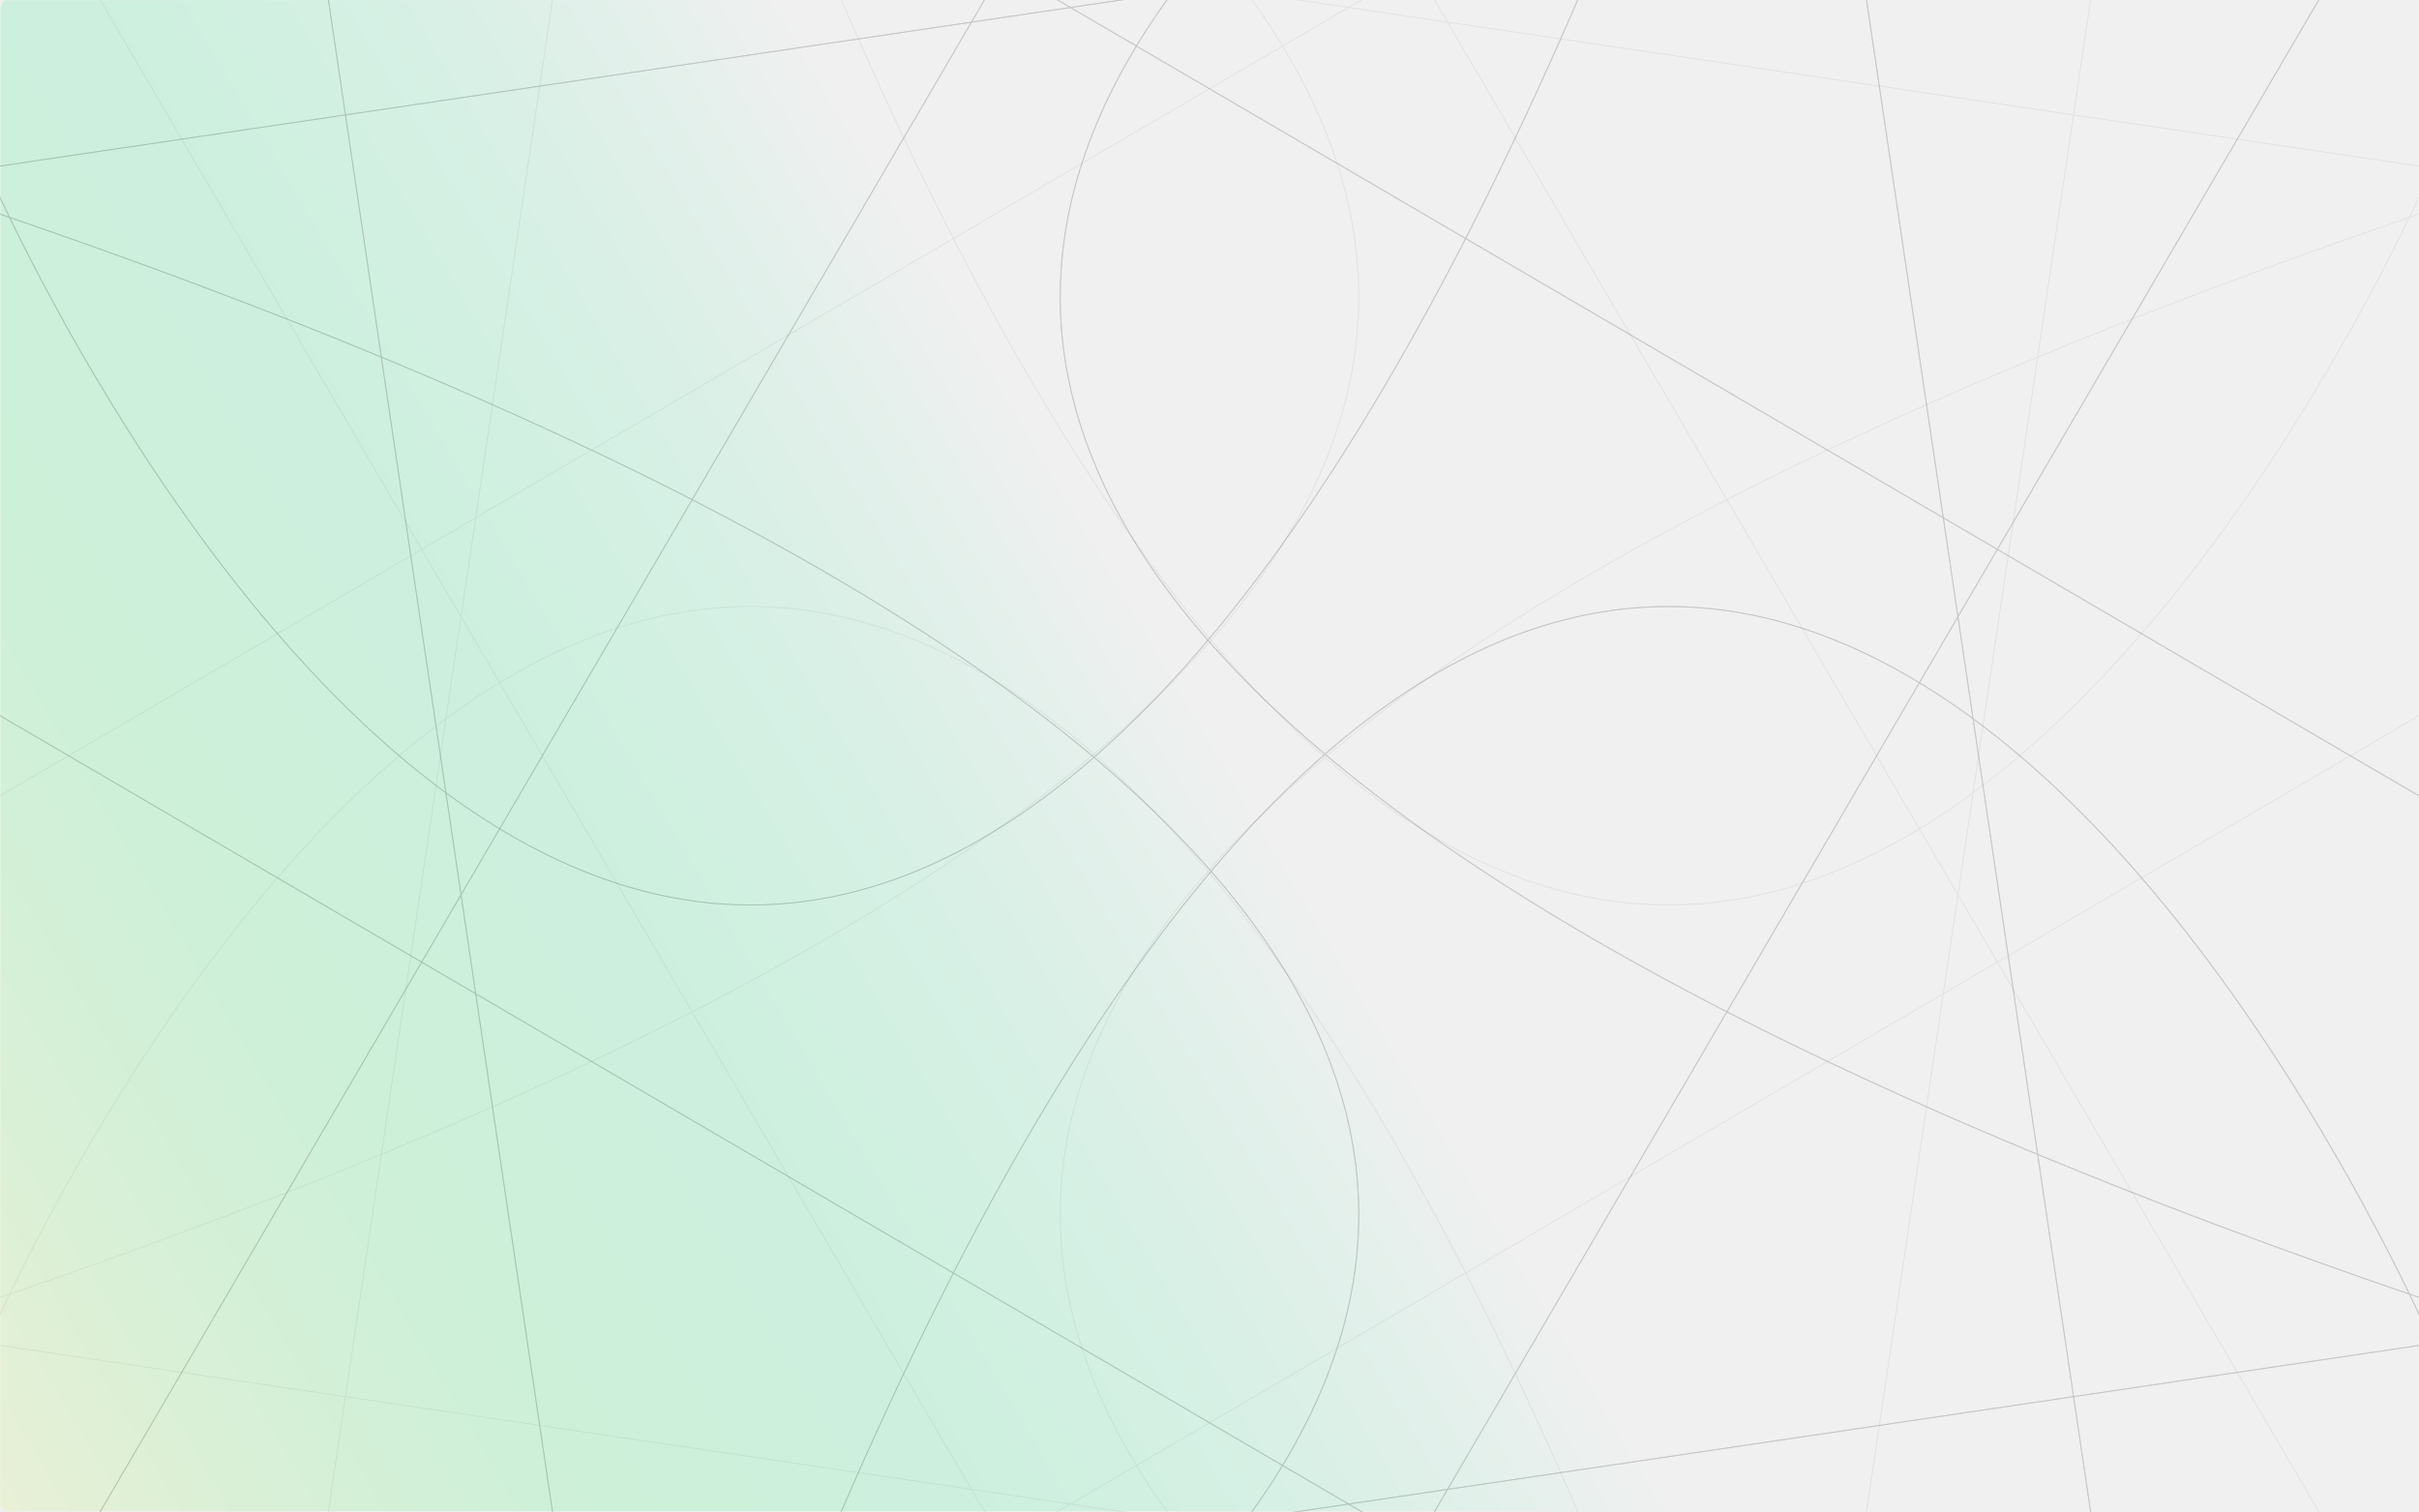
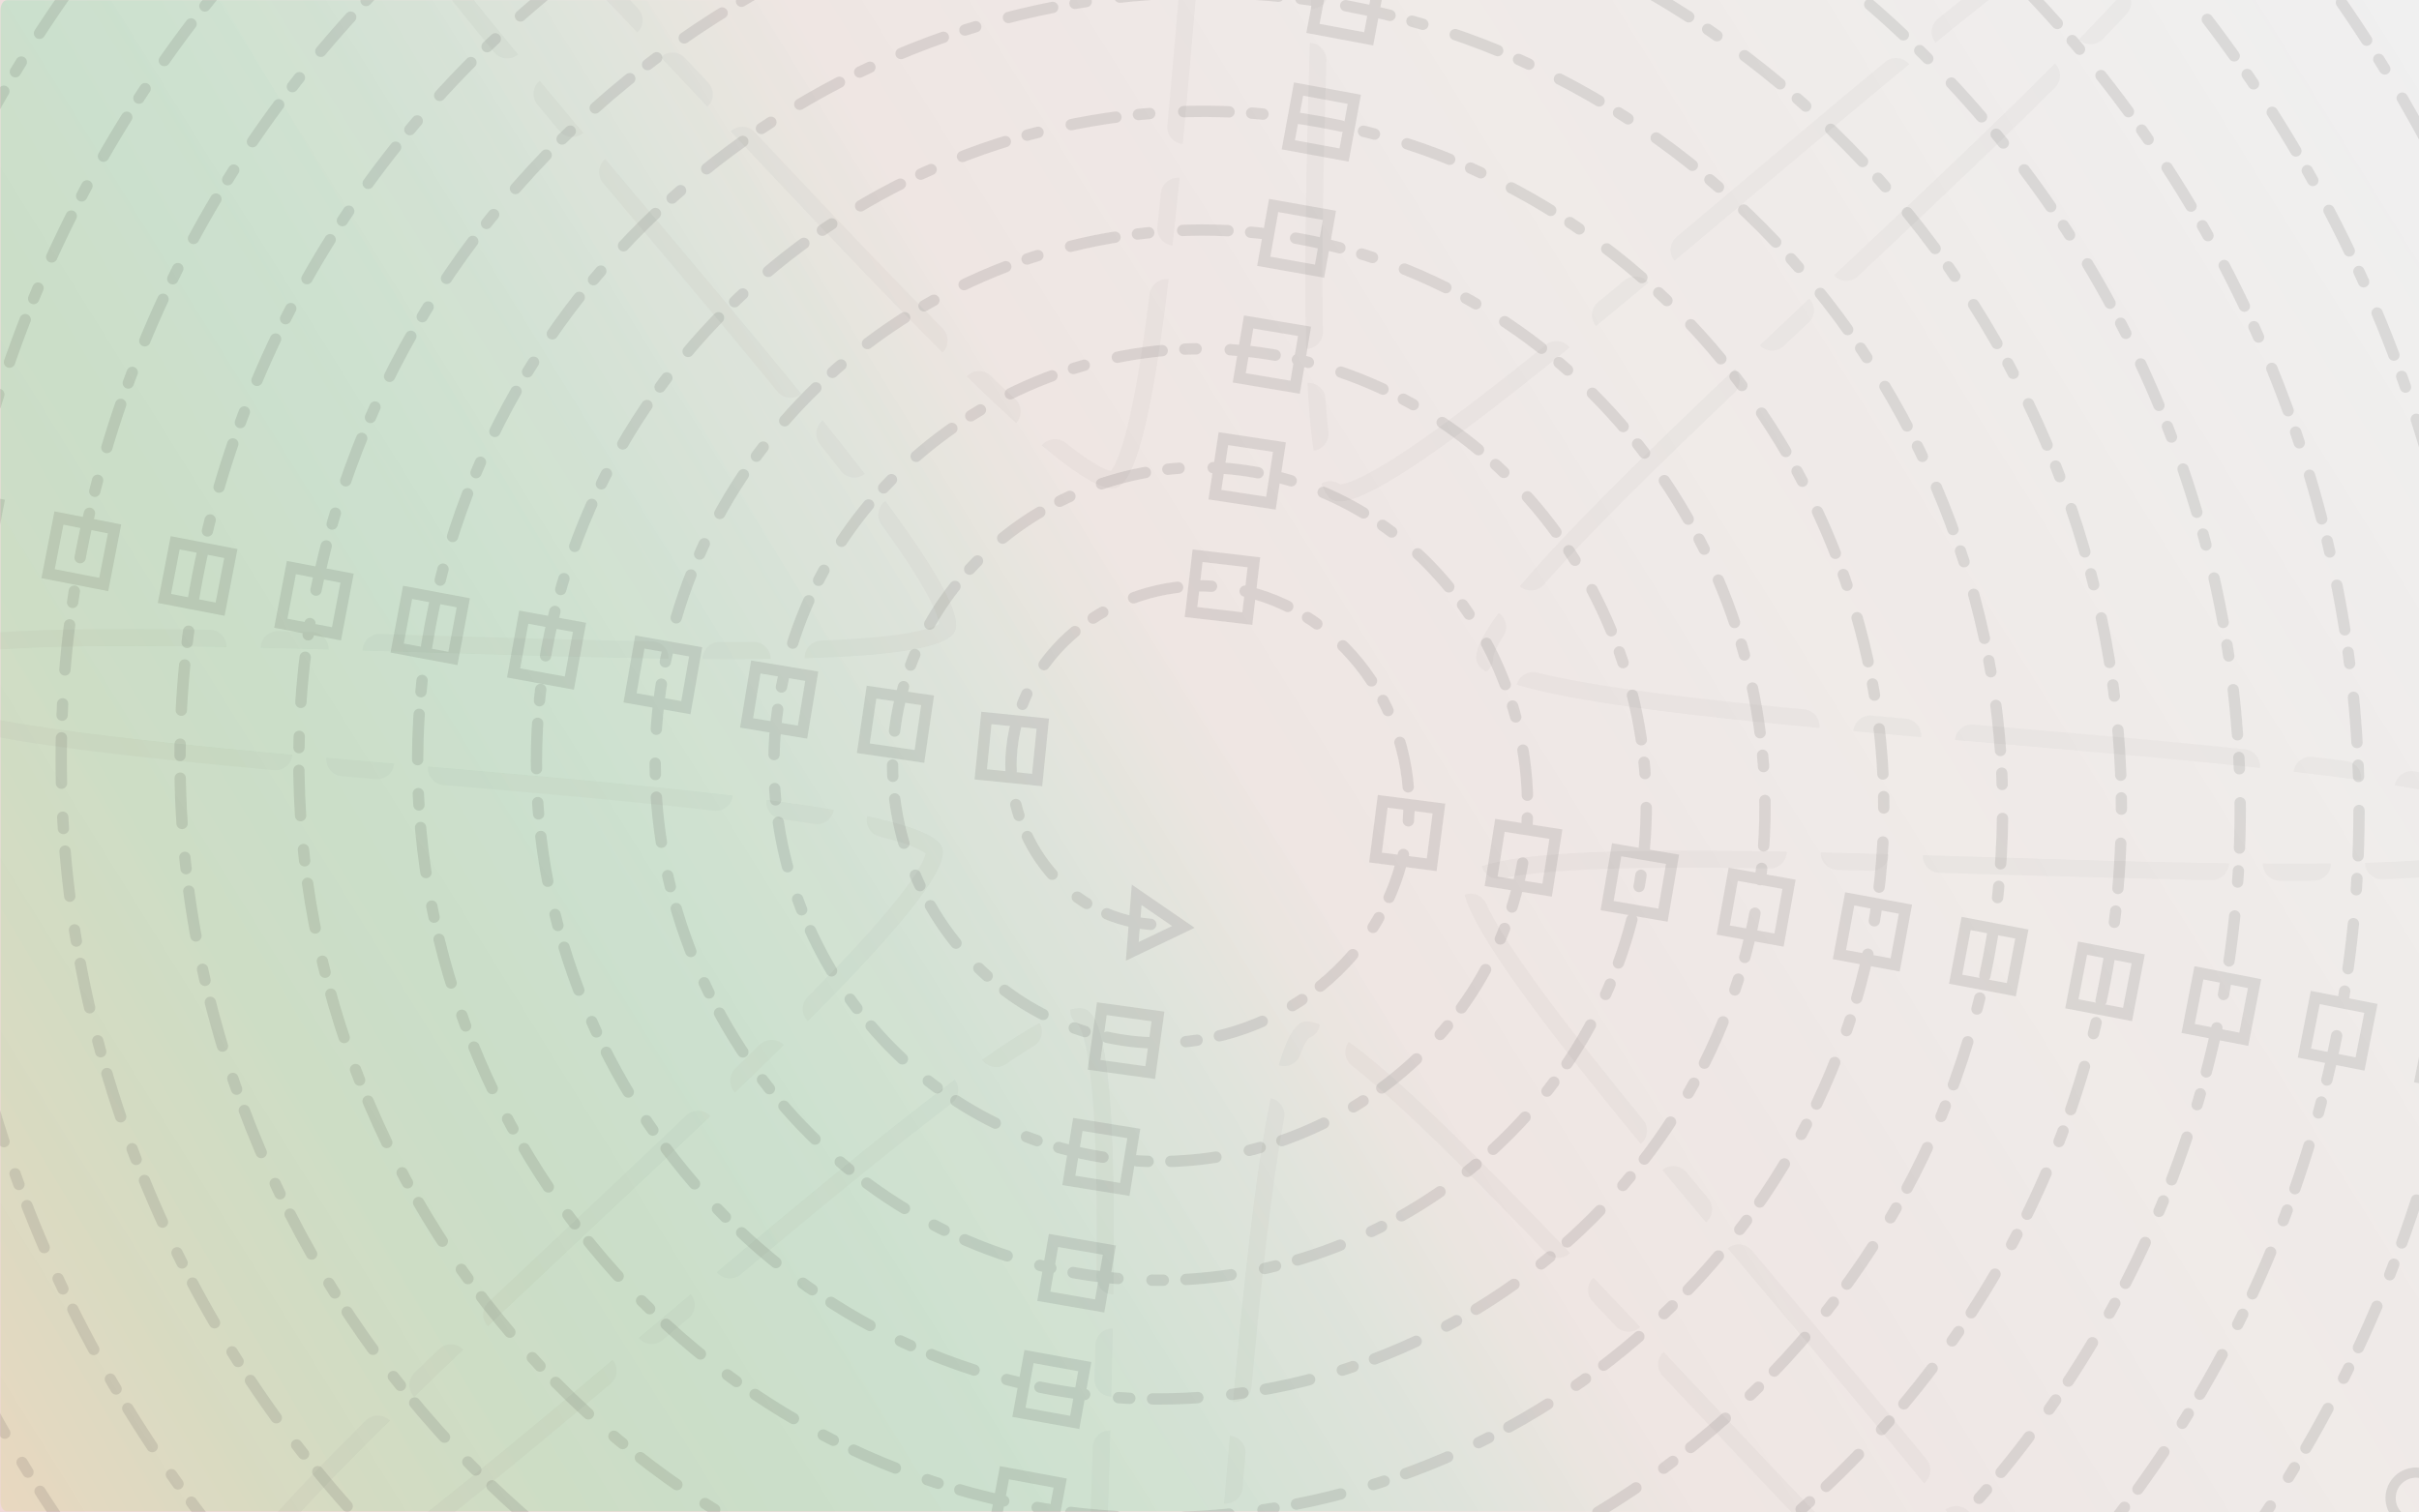
<svg xmlns="http://www.w3.org/2000/svg" xmlns:xlink="http://www.w3.org/1999/xlink" width="2560" height="1600" viewBox="0 0 677.333 423.333" version="1.1" id="svg5">
  <defs id="defs2">
+     <linearGradient id="linearGradient166746">
+       <stop style="stop-color:#d45500;stop-opacity:0" offset="0" id="stop166742" />
+       <stop style="stop-color:#ff2a2a;stop-opacity:0.122" offset="1" id="stop166744" />
+     </linearGradient>
+     <marker style="overflow:visible" id="marker9466" refX="0" refY="0" orient="auto" markerWidth="5.4" markerHeight="5.4" viewBox="0 0 5.4 5.4" preserveAspectRatio="xMidYMid">
+       <path transform="scale(0.45)" style="fill:context-fill;fill-rule:evenodd;stroke:context-stroke;stroke-width:2" d="M 5,0 C 5,2.76 2.76,5 0,5 -2.76,5 -5,2.76 -5,0 c 0,-2.76 2.3,-5 5,-5 2.76,0 5,2.24 5,5 z" id="path9464" />
+     </marker>
+     <marker style="overflow:visible" id="marker9949" refX="0" refY="0" orient="auto" markerWidth="6" markerHeight="6" viewBox="0 0 6 6" preserveAspectRatio="xMidYMid">
+       <path transform="scale(0.5)" style="fill:context-fill;fill-rule:evenodd;stroke:context-stroke;stroke-width:2" d="M -5,-5 V 5 H 5 V -5 Z" id="path9947" />
+     </marker>
+     <marker style="overflow:visible" id="EmptyTriangleIn" refX="0" refY="0" orient="auto-start-reverse" markerWidth="5.824" markerHeight="6.733" viewBox="0 0 5.824 6.733" preserveAspectRatio="xMidYMid">
+       <path transform="scale(0.5)" style="fill:context-fill;fill-rule:evenodd;stroke:context-stroke;stroke-width:2" d="M 5.77,0 -2.88,5 V -5 Z" id="path153" />
+     </marker>
    <linearGradient id="linearGradient18490">
      <stop style="stop-color:#0d0030;stop-opacity:1;" offset="0" id="stop18486" />
      <stop style="stop-color:#ff0066;stop-opacity:0;" offset="1" id="stop18488" />
    </linearGradient>
    <clipPath clipPathUnits="userSpaceOnUse" id="clipPath2118">
      <circle style="display:none;opacity:1;fill:#ff0066;fill-opacity:0.722;stroke:none;stroke-width:4.763;stroke-linecap:round;stroke-linejoin:round;paint-order:markers stroke fill" id="circle2120" cx="338.667" cy="141.818" r="266.196" />
    </clipPath>
-     <linearGradient xlink:href="#linearGradient18490" id="linearGradient24938" gradientUnits="userSpaceOnUse" gradientTransform="translate(-8.4505209e-6,-6.1253255e-5)" x1="0.621" y1="422.061" x2="348.292" y2="216.455" />
+     <linearGradient xlink:href="#linearGradient18490" id="linearGradient24938" gradientUnits="userSpaceOnUse" gradientTransform="translate(-8.4554881e-6,-6.1254497e-5)" x1="0.621" y1="422.061" x2="348.292" y2="216.455" />
+     <filter style="color-interpolation-filters:sRGB;" id="filter66539" x="-0.002" y="-0.002" width="1.004" height="1.004">
+       <feSpecularLighting in="SourceAlpha" surfaceScale="1" specularConstant="2" specularExponent="18.5" id="feSpecularLighting66531">
+         <feDistantLight elevation="30" azimuth="225" id="feDistantLight66529" />
+       </feSpecularLighting>
+       <feComposite result="result0" operator="atop" in2="SourceGraphic" id="feComposite66533" />
+       <feMorphology radius="2" result="result1" in="SourceAlpha" operator="dilate" id="feMorphology66535" />
+       <feComposite in="result0" in2="result1" id="feComposite66537" result="fbSourceGraphic" />
+       <feColorMatrix result="fbSourceGraphicAlpha" in="fbSourceGraphic" values="0 0 0 -1 0 0 0 0 -1 0 0 0 0 -1 0 0 0 0 1 0" id="feColorMatrix68022" />
+       <feTurbulence id="feTurbulence68024" baseFrequency="0.05" numOctaves="5" type="fractalNoise" result="result91" in="fbSourceGraphic" />
+       <feDisplacementMap in2="result91" id="feDisplacementMap68026" scale="25" result="result5" xChannelSelector="R" in="fbSourceGraphic" />
+       <feComposite in2="result5" id="feComposite68028" in="fbSourceGraphic" operator="atop" />
+     </filter>
+     <linearGradient xlink:href="#linearGradient166746" id="linearGradient166748" x1="676.995" y1="2.636" x2="2.835" y2="421.166" gradientUnits="userSpaceOnUse" gradientTransform="translate(1.102567,-0.2761471)" />
  </defs>
  <g id="layer1">
-     <rect style="opacity:0.54;mix-blend-mode:difference;fill:url(#linearGradient24938);fill-opacity:1;stroke:none;stroke-width:4.763;stroke-linecap:round;stroke-linejoin:round;paint-order:markers stroke fill" id="rect24716" width="677.044" height="423.215" x="0.145" y="0.059" rx="1.728" ry="2.774" />
-     <g id="g14309" style="opacity:0.36;mix-blend-mode:difference;fill:none;stroke-width:0.265;stroke-dasharray:none">
-       <g id="g14292" style="fill:none;stroke-width:0.265;stroke-dasharray:none">
-         <g id="g13490" transform="translate(13.40831,-47.66099)" style="mix-blend-mode:multiply;fill:none;stroke-width:0.265;stroke-dasharray:none">
-           <g id="g13482" style="fill:none;stroke-width:0.265;stroke-dasharray:none">
-             <g id="g13475" style="fill:none;stroke-width:0.265;stroke-dasharray:none">
-               <g id="g13469" style="fill:none;stroke-width:0.265;stroke-dasharray:none">
-                 <g id="g13464" style="fill:none;stroke-width:0.265;stroke-dasharray:none" />
-               </g>
-             </g>
-           </g>
-         </g>
-         <g id="g14276" transform="rotate(90,355.793,242.2013)" style="mix-blend-mode:multiply;fill:none;stroke-width:0.265;stroke-dasharray:none">
-           <g id="g14274" style="fill:none;stroke-width:0.265;stroke-dasharray:none">
-             <g id="g14272" style="fill:none;stroke-width:0.265;stroke-dasharray:none">
-               <g id="g14270" style="fill:none;stroke-width:0.265;stroke-dasharray:none">
-                 <g id="g14268" style="fill:none;stroke-width:0.265;stroke-dasharray:none">
-                   <path id="path14266" style="opacity:0.36;mix-blend-mode:difference;fill:none;fill-opacity:0.722;stroke:#ffffff;stroke-width:0.265;stroke-linecap:round;stroke-linejoin:round;stroke-dasharray:none;stroke-dashoffset:0.794;paint-order:markers stroke fill" d="M 778.304,447.09 C -129.818,181.922 489.862,-83.069 489.862,-83.069 L 591.339,601.724 -127.787,181.208 m 0,-109.643 C 780.335,336.733 160.655,601.724 160.655,601.724 L 59.178,-83.069 778.304,337.447 M 513.021,-193.718 C 247.853,714.404 -17.138,94.724 -17.138,94.724 L 667.655,-6.753 247.139,712.373 m -109.643,0 C 402.664,-195.749 667.655,423.931 667.655,423.931 L -17.138,525.409 403.378,-193.718" />
-                   <path id="path25888" style="opacity:0.36;mix-blend-mode:difference;fill:none;fill-opacity:0.722;stroke:#ffffff;stroke-width:0.265;stroke-linecap:round;stroke-linejoin:round;stroke-dasharray:none;stroke-dashoffset:0.794;paint-order:markers stroke fill" d="M -127.787,71.565 C 780.335,336.733 160.655,601.724 160.655,601.724 L 59.178,-83.069 778.304,337.447 m 0,109.643 C -129.818,181.922 489.862,-83.069 489.862,-83.069 L 591.339,601.724 -127.787,181.208 M 137.496,712.373 C 402.664,-195.749 667.655,423.931 667.655,423.931 l -684.792,101.477 420.516,-719.126 m 109.643,0 C 247.853,714.404 -17.138,94.724 -17.138,94.724 L 667.655,-6.753 247.139,712.373" />
-                 </g>
-               </g>
-             </g>
-           </g>
+     <g id="g448">
+       <g id="g419">
+         <g id="g161167">
+           <rect style="opacity:0.54;mix-blend-mode:difference;fill:url(#linearGradient24938);fill-opacity:1;stroke:none;stroke-width:4.763;stroke-linecap:round;stroke-linejoin:round;paint-order:markers stroke fill" id="rect24716" width="677.044" height="423.215" x="0.145" y="0.059" rx="1.728" ry="2.774" />
+           <path style="opacity:0.03;mix-blend-mode:difference;fill:#000000;stroke:#ffffff;stroke-width:9.525;stroke-linecap:round;stroke-linejoin:miter;stroke-miterlimit:3;stroke-dasharray:76.2, 19.05, 9.525, 19.05;stroke-dashoffset:114.3;stroke-opacity:1;paint-order:stroke markers fill" id="path148570" d="m 254.808,180.273 c -10.136,20.942 190.801,224.987 173.421,240.457 -17.379,15.469 -196.761,-207.762 -218.737,-200.121 -21.976,7.641 -24.174,294.007 -47.401,292.656 -23.227,-1.351 7.779,-286.041 -13.163,-296.177 C 127.986,206.95 -76.059,407.887 -91.528,390.508 -106.998,373.129 116.234,193.747 108.593,171.771 100.952,149.795 -185.414,147.597 -184.063,124.37 c 1.351,-23.227 286.041,7.779 296.177,-13.163 C 122.251,90.264 -78.686,-113.781 -61.307,-129.25 -43.928,-144.719 135.454,78.512 157.43,70.871 c 21.976,-7.641 24.174,-294.007 47.401,-292.656 23.227,1.351 -7.779,286.041 13.163,296.177 20.942,10.136 224.987,-190.801 240.457,-173.421 15.469,17.379 -207.762,196.761 -200.121,218.737 7.641,21.976 294.007,24.174 292.656,47.401 -1.351,23.227 -286.041,-7.779 -296.177,13.163 z" transform="translate(155.2251,65.67876)" />
+           <path style="opacity:0.09;mix-blend-mode:multiply;fill:none;fill-rule:evenodd;stroke:#000000;stroke-width:3.63;stroke-linecap:round;stroke-miterlimit:6;stroke-dasharray:14.521, 7.261, 3.63, 10.891;stroke-dashoffset:0;marker-start:url(#EmptyTriangleIn);marker-mid:url(#marker9949);marker-end:url(#marker9466);paint-order:stroke markers fill" id="path69678" d="m 240.641,195.95 c -27.992,-2.176 -47.219,-29.045 -44.495,-56.161 3.321,-33.058 35.253,-55.58 67.449,-51.826 38.125,4.446 63.953,41.463 59.156,78.736 -5.559,43.192 -47.675,72.335 -90.024,66.487 -48.26,-6.664 -80.721,-53.887 -73.817,-101.312 7.764,-53.328 60.101,-89.112 112.6,-81.147 58.397,8.859 97.506,66.315 88.478,123.888 -9.952,63.466 -72.529,105.902 -135.176,95.808 C 156.276,259.381 110.512,191.679 121.673,123.959 133.804,50.354 206.632,1.26 279.425,13.49 358.099,26.708 410.524,104.664 397.224,182.53 382.92,266.274 299.835,322.03 216.897,307.66 128.082,292.271 68.994,204.055 84.436,116.044 100.909,22.16 194.257,-40.261 287.339,-23.747 386.294,-6.19 452.048,92.29 434.461,190.445 415.822,294.469 312.208,363.557 208.982,344.896 99.887,325.175 27.465,216.428 47.2,108.129 68.003,-6.036 181.884,-81.792 295.254,-60.983 414.49,-39.098 493.581,79.918 471.697,198.36 448.731,322.666 324.58,405.091 201.067,382.133 71.69,358.085 -14.07,228.8 9.963,100.214 35.091,-34.233 169.512,-123.328 303.169,-98.22 442.687,-72.011 535.118,67.546 508.934,206.274 481.645,350.863 336.952,446.629 193.152,419.37 43.493,391 -55.609,241.171 -27.274,92.299 2.176,-62.43 157.141,-164.867 311.084,-135.457 470.884,-104.927 576.657,55.175 546.171,214.189 514.561,379.06 349.323,488.169 185.237,456.606 15.295,423.917 -97.149,253.542 -64.51,84.385 -30.742,-90.628 144.771,-206.408 318.999,-172.693 499.082,-137.845 618.199,42.804 583.407,222.104 547.48,407.258 361.693,529.711 177.322,493.843 -12.902,456.836 -138.692,265.912 -101.747,76.47 -63.661,-118.826 132.4,-247.951 326.914,-209.93 527.28,-170.765 659.742,30.434 620.644,230.019 580.4,435.456 374.063,571.254 169.407,531.08 -41.101,489.756 -180.235,278.282 -138.984,68.555 -96.581,-147.024 120.03,-289.495 334.829,-247.166 555.478,-203.685 701.286,18.064 657.881,237.934 613.321,463.654 386.433,612.798 161.492,568.316 -69.299,522.677 -221.779,290.652 -176.22,60.64 -129.503,-175.222 107.66,-331.039 342.744,-284.403 c 240.933,47.796 400.087,290.097 352.373,530.252 -9.306,46.84 -26.031,92.158 -49.358,133.828" transform="matrix(0.8745724,0,0,0.8745724,111.758,87.51765)" />
+           <path style="opacity:0.18;mix-blend-mode:multiply;fill:none;fill-rule:evenodd;stroke:#ffffff;stroke-width:1.815;stroke-linecap:round;stroke-miterlimit:6;stroke-dasharray:7.261, 3.63, 1.815, 5.446;stroke-dashoffset:0;marker-start:url(#EmptyTriangleIn);marker-mid:url(#marker9949);marker-end:url(#marker9466);paint-order:stroke markers fill" id="path132305" d="m 240.641,195.95 c -27.992,-2.176 -47.219,-29.045 -44.495,-56.161 3.321,-33.058 35.253,-55.58 67.449,-51.826 38.125,4.446 63.953,41.463 59.156,78.736 -5.559,43.192 -47.675,72.335 -90.024,66.487 -48.26,-6.664 -80.721,-53.887 -73.817,-101.312 7.764,-53.328 60.101,-89.112 112.6,-81.147 58.397,8.859 97.506,66.315 88.478,123.888 -9.952,63.466 -72.529,105.902 -135.176,95.808 C 156.276,259.381 110.512,191.679 121.673,123.959 133.804,50.354 206.632,1.26 279.425,13.49 358.099,26.708 410.524,104.664 397.224,182.53 382.92,266.274 299.835,322.03 216.897,307.66 128.082,292.271 68.994,204.055 84.436,116.044 100.909,22.16 194.257,-40.261 287.339,-23.747 386.294,-6.19 452.048,92.29 434.461,190.445 415.822,294.469 312.208,363.557 208.982,344.896 99.887,325.175 27.465,216.428 47.2,108.129 68.003,-6.036 181.884,-81.792 295.254,-60.983 414.49,-39.098 493.581,79.918 471.697,198.36 448.731,322.666 324.58,405.091 201.067,382.133 71.69,358.085 -14.07,228.8 9.963,100.214 35.091,-34.233 169.512,-123.328 303.169,-98.22 442.687,-72.011 535.118,67.546 508.934,206.274 481.645,350.863 336.952,446.629 193.152,419.37 43.493,391 -55.609,241.171 -27.274,92.299 2.176,-62.43 157.141,-164.867 311.084,-135.457 470.884,-104.927 576.657,55.175 546.171,214.189 514.561,379.06 349.323,488.169 185.237,456.606 15.295,423.917 -97.149,253.542 -64.51,84.385 -30.742,-90.628 144.771,-206.408 318.999,-172.693 499.082,-137.845 618.199,42.804 583.407,222.104 547.48,407.258 361.693,529.711 177.322,493.843 -12.902,456.836 -138.692,265.912 -101.747,76.47 -63.661,-118.826 132.4,-247.951 326.914,-209.93 527.28,-170.765 659.742,30.434 620.644,230.019 580.4,435.456 374.063,571.254 169.407,531.08 -41.101,489.756 -180.235,278.282 -138.984,68.555 -96.581,-147.024 120.03,-289.495 334.829,-247.166 555.478,-203.685 701.286,18.064 657.881,237.934 613.321,463.654 386.433,612.798 161.492,568.316 -69.299,522.677 -221.779,290.652 -176.22,60.64 -129.503,-175.222 107.66,-331.039 342.744,-284.403 c 240.933,47.796 400.087,290.097 352.373,530.252 -9.306,46.84 -26.031,92.158 -49.358,133.828" transform="matrix(0.8745724,0,0,0.8745724,111.5837,87.69185)" />
+           <path style="opacity:0.06;mix-blend-mode:darken;fill:none;fill-rule:evenodd;stroke:#ffffff;stroke-width:0.303;stroke-linecap:round;stroke-miterlimit:3;stroke-dasharray:3.63, 7.261, 10.891;stroke-dashoffset:3.63;marker-start:url(#marker9466);marker-mid:url(#marker9466);marker-end:url(#marker9466);paint-order:stroke markers fill" id="path138743" d="m 240.641,195.95 c -27.992,-2.176 -47.219,-29.045 -44.495,-56.161 3.321,-33.058 35.253,-55.58 67.449,-51.826 38.125,4.446 63.953,41.463 59.156,78.736 -5.559,43.192 -47.675,72.335 -90.024,66.487 -48.26,-6.664 -80.721,-53.887 -73.817,-101.312 7.764,-53.328 60.101,-89.112 112.6,-81.147 58.397,8.859 97.506,66.315 88.478,123.888 -9.952,63.466 -72.529,105.902 -135.176,95.808 C 156.276,259.381 110.512,191.679 121.673,123.959 133.804,50.354 206.632,1.26 279.425,13.49 358.099,26.708 410.524,104.664 397.224,182.53 382.92,266.274 299.835,322.03 216.897,307.66 128.082,292.271 68.994,204.055 84.436,116.044 100.909,22.16 194.257,-40.261 287.339,-23.747 386.294,-6.19 452.048,92.29 434.461,190.445 415.822,294.469 312.208,363.557 208.982,344.896 99.887,325.175 27.465,216.428 47.2,108.129 68.003,-6.036 181.884,-81.792 295.254,-60.983 414.49,-39.098 493.581,79.918 471.697,198.36 448.731,322.666 324.58,405.091 201.067,382.133 71.69,358.085 -14.07,228.8 9.963,100.214 35.091,-34.233 169.512,-123.328 303.169,-98.22 442.687,-72.011 535.118,67.546 508.934,206.274 481.645,350.863 336.952,446.629 193.152,419.37 43.493,391 -55.609,241.171 -27.274,92.299 2.176,-62.43 157.141,-164.867 311.084,-135.457 470.884,-104.927 576.657,55.175 546.171,214.189 514.561,379.06 349.323,488.169 185.237,456.606 15.295,423.917 -97.149,253.542 -64.51,84.385 -30.742,-90.628 144.771,-206.408 318.999,-172.693 499.082,-137.845 618.199,42.804 583.407,222.104 547.48,407.258 361.693,529.711 177.322,493.843 -12.902,456.836 -138.692,265.912 -101.747,76.47 -63.661,-118.826 132.4,-247.951 326.914,-209.93 527.28,-170.765 659.742,30.434 620.644,230.019 580.4,435.456 374.063,571.254 169.407,531.08 -41.101,489.756 -180.235,278.282 -138.984,68.555 -96.581,-147.024 120.03,-289.495 334.829,-247.166 555.478,-203.685 701.286,18.064 657.881,237.934 613.321,463.654 386.433,612.798 161.492,568.316 -69.299,522.677 -221.779,290.652 -176.22,60.64 -129.503,-175.222 107.66,-331.039 342.744,-284.403 c 240.933,47.796 400.087,290.097 352.373,530.252 -9.306,46.84 -26.031,92.158 -49.358,133.828" transform="matrix(0.7075439,0.5140607,-0.5140607,0.7075439,231.1529,-25.74436)" />
+           <path style="opacity:0.06;mix-blend-mode:darken;fill:none;fill-rule:evenodd;stroke:#ffffff;stroke-width:0.303;stroke-linecap:round;stroke-miterlimit:3;stroke-dasharray:3.63, 7.261, 10.891;stroke-dashoffset:3.63;marker-start:url(#marker9466);marker-mid:url(#marker9466);marker-end:url(#marker9466);paint-order:stroke markers fill" id="path145060" d="m 240.641,195.95 c -27.992,-2.176 -47.219,-29.045 -44.495,-56.161 3.321,-33.058 35.253,-55.58 67.449,-51.826 38.125,4.446 63.953,41.463 59.156,78.736 -5.559,43.192 -47.675,72.335 -90.024,66.487 -48.26,-6.664 -80.721,-53.887 -73.817,-101.312 7.764,-53.328 60.101,-89.112 112.6,-81.147 58.397,8.859 97.506,66.315 88.478,123.888 -9.952,63.466 -72.529,105.902 -135.176,95.808 C 156.276,259.381 110.512,191.679 121.673,123.959 133.804,50.354 206.632,1.26 279.425,13.49 358.099,26.708 410.524,104.664 397.224,182.53 382.92,266.274 299.835,322.03 216.897,307.66 128.082,292.271 68.994,204.055 84.436,116.044 100.909,22.16 194.257,-40.261 287.339,-23.747 386.294,-6.19 452.048,92.29 434.461,190.445 415.822,294.469 312.208,363.557 208.982,344.896 99.887,325.175 27.465,216.428 47.2,108.129 68.003,-6.036 181.884,-81.792 295.254,-60.983 414.49,-39.098 493.581,79.918 471.697,198.36 448.731,322.666 324.58,405.091 201.067,382.133 71.69,358.085 -14.07,228.8 9.963,100.214 35.091,-34.233 169.512,-123.328 303.169,-98.22 442.687,-72.011 535.118,67.546 508.934,206.274 481.645,350.863 336.952,446.629 193.152,419.37 43.493,391 -55.609,241.171 -27.274,92.299 2.176,-62.43 157.141,-164.867 311.084,-135.457 470.884,-104.927 576.657,55.175 546.171,214.189 514.561,379.06 349.323,488.169 185.237,456.606 15.295,423.917 -97.149,253.542 -64.51,84.385 -30.742,-90.628 144.771,-206.408 318.999,-172.693 499.082,-137.845 618.199,42.804 583.407,222.104 547.48,407.258 361.693,529.711 177.322,493.843 -12.902,456.836 -138.692,265.912 -101.747,76.47 -63.661,-118.826 132.4,-247.951 326.914,-209.93 527.28,-170.765 659.742,30.434 620.644,230.019 580.4,435.456 374.063,571.254 169.407,531.08 -41.101,489.756 -180.235,278.282 -138.984,68.555 -96.581,-147.024 120.03,-289.495 334.829,-247.166 555.478,-203.685 701.286,18.064 657.881,237.934 613.321,463.654 386.433,612.798 161.492,568.316 -69.299,522.677 -221.779,290.652 -176.22,60.64 -129.503,-175.222 107.66,-331.039 342.744,-284.403 c 240.933,47.796 400.087,290.097 352.373,530.252 -9.306,46.84 -26.031,92.158 -49.358,133.828" transform="matrix(-0.5140607,0.7075439,-0.7075439,-0.5140607,565.9917,94.06539)" />
+           <path style="opacity:0.06;mix-blend-mode:darken;fill:none;fill-rule:evenodd;stroke:#ffffff;stroke-width:0.303;stroke-linecap:round;stroke-miterlimit:3;stroke-dasharray:3.63, 7.261, 10.891;stroke-dashoffset:3.63;marker-start:url(#marker9466);marker-mid:url(#marker9466);marker-end:url(#marker9466);paint-order:stroke markers fill" id="path145884" d="m 240.641,195.95 c -27.992,-2.176 -47.219,-29.045 -44.495,-56.161 3.321,-33.058 35.253,-55.58 67.449,-51.826 38.125,4.446 63.953,41.463 59.156,78.736 -5.559,43.192 -47.675,72.335 -90.024,66.487 -48.26,-6.664 -80.721,-53.887 -73.817,-101.312 7.764,-53.328 60.101,-89.112 112.6,-81.147 58.397,8.859 97.506,66.315 88.478,123.888 -9.952,63.466 -72.529,105.902 -135.176,95.808 C 156.276,259.381 110.512,191.679 121.673,123.959 133.804,50.354 206.632,1.26 279.425,13.49 358.099,26.708 410.524,104.664 397.224,182.53 382.92,266.274 299.835,322.03 216.897,307.66 128.082,292.271 68.994,204.055 84.436,116.044 100.909,22.16 194.257,-40.261 287.339,-23.747 386.294,-6.19 452.048,92.29 434.461,190.445 415.822,294.469 312.208,363.557 208.982,344.896 99.887,325.175 27.465,216.428 47.2,108.129 68.003,-6.036 181.884,-81.792 295.254,-60.983 414.49,-39.098 493.581,79.918 471.697,198.36 448.731,322.666 324.58,405.091 201.067,382.133 71.69,358.085 -14.07,228.8 9.963,100.214 35.091,-34.233 169.512,-123.328 303.169,-98.22 442.687,-72.011 535.118,67.546 508.934,206.274 481.645,350.863 336.952,446.629 193.152,419.37 43.493,391 -55.609,241.171 -27.274,92.299 2.176,-62.43 157.141,-164.867 311.084,-135.457 470.884,-104.927 576.657,55.175 546.171,214.189 514.561,379.06 349.323,488.169 185.237,456.606 15.295,423.917 -97.149,253.542 -64.51,84.385 -30.742,-90.628 144.771,-206.408 318.999,-172.693 499.082,-137.845 618.199,42.804 583.407,222.104 547.48,407.258 361.693,529.711 177.322,493.843 -12.902,456.836 -138.692,265.912 -101.747,76.47 -63.661,-118.826 132.4,-247.951 326.914,-209.93 527.28,-170.765 659.742,30.434 620.644,230.019 580.4,435.456 374.063,571.254 169.407,531.08 -41.101,489.756 -180.235,278.282 -138.984,68.555 -96.581,-147.024 120.03,-289.495 334.829,-247.166 555.478,-203.685 701.286,18.064 657.881,237.934 613.321,463.654 386.433,612.798 161.492,568.316 -69.299,522.677 -221.779,290.652 -176.22,60.64 -129.503,-175.222 107.66,-331.039 342.744,-284.403 c 240.933,47.796 400.087,290.097 352.373,530.252 -9.306,46.84 -26.031,92.158 -49.358,133.828" transform="matrix(-0.5140607,0.7075439,-0.7075439,-0.5140607,565.9917,94.06539)" />
        </g>
      </g>
    </g>
-     <g id="g9207" style="opacity:0.36;mix-blend-mode:difference;fill:none;stroke-width:0.265;stroke-dasharray:none" transform="matrix(0,1,1,0,127,-127)">
-       <g id="g9205" style="fill:none;stroke-width:0.265;stroke-dasharray:none">
-         <g id="g9189" transform="translate(13.40831,-47.66099)" style="mix-blend-mode:multiply;fill:none;stroke-width:0.265;stroke-dasharray:none">
-           <g id="g9187" style="fill:none;stroke-width:0.265;stroke-dasharray:none">
-             <g id="g9185" style="fill:none;stroke-width:0.265;stroke-dasharray:none">
-               <g id="g9183" style="fill:none;stroke-width:0.265;stroke-dasharray:none">
-                 <g id="g9181" style="fill:none;stroke-width:0.265;stroke-dasharray:none" />
-               </g>
-             </g>
-           </g>
-         </g>
-         <g id="g9203" transform="rotate(90,355.793,242.2013)" style="mix-blend-mode:multiply;fill:none;stroke-width:0.265;stroke-dasharray:none">
-           <g id="g9201" style="fill:none;stroke-width:0.265;stroke-dasharray:none">
-             <g id="g9199" style="fill:none;stroke-width:0.265;stroke-dasharray:none">
-               <g id="g9197" style="fill:none;stroke-width:0.265;stroke-dasharray:none">
-                 <g id="g9195" style="fill:none;stroke-width:0.265;stroke-dasharray:none">
-                   <path id="path9193" style="opacity:0.18;mix-blend-mode:difference;fill:none;fill-opacity:0.722;stroke:#ffffff;stroke-width:0.265;stroke-linecap:round;stroke-linejoin:round;stroke-dasharray:none;stroke-dashoffset:0.132;paint-order:markers stroke fill" d="M -127.787,71.565 C 780.335,336.733 160.655,601.724 160.655,601.724 L 59.178,-83.069 778.304,337.447 m 0,109.643 C -129.818,181.922 489.862,-83.069 489.862,-83.069 L 591.339,601.724 -127.787,181.208 M 137.496,712.373 C 402.664,-195.749 667.655,423.931 667.655,423.931 l -684.792,101.477 420.516,-719.126 m 109.643,0 C 247.853,714.404 -17.138,94.724 -17.138,94.724 L 667.655,-6.753 247.139,712.373 M 778.304,447.09 C -129.818,181.922 489.862,-83.069 489.862,-83.069 L 591.339,601.724 -127.787,181.208 m 0,-109.643 C 780.335,336.733 160.655,601.724 160.655,601.724 L 59.178,-83.069 778.304,337.447 M 513.021,-193.718 C 247.853,714.404 -17.138,94.724 -17.138,94.724 L 667.655,-6.753 247.139,712.373 m -109.643,0 C 402.664,-195.749 667.655,423.931 667.655,423.931 L -17.138,525.409 403.378,-193.718" />
-                 </g>
-               </g>
-             </g>
-           </g>
-         </g>
-       </g>
-     </g>
+     <rect style="opacity:1;mix-blend-mode:multiply;fill:url(#linearGradient166748);fill-opacity:1;stroke:none;stroke-width:9.525;stroke-linecap:round;stroke-linejoin:miter;stroke-miterlimit:3;stroke-dasharray:76.2, 19.05, 9.525, 19.05;stroke-dashoffset:114.3;stroke-opacity:1;paint-order:stroke markers fill" id="rect162844" width="682.755" height="427.529" x="-2.711" y="-2.098" rx="1.798" ry="2.966" />
  </g>
</svg>
